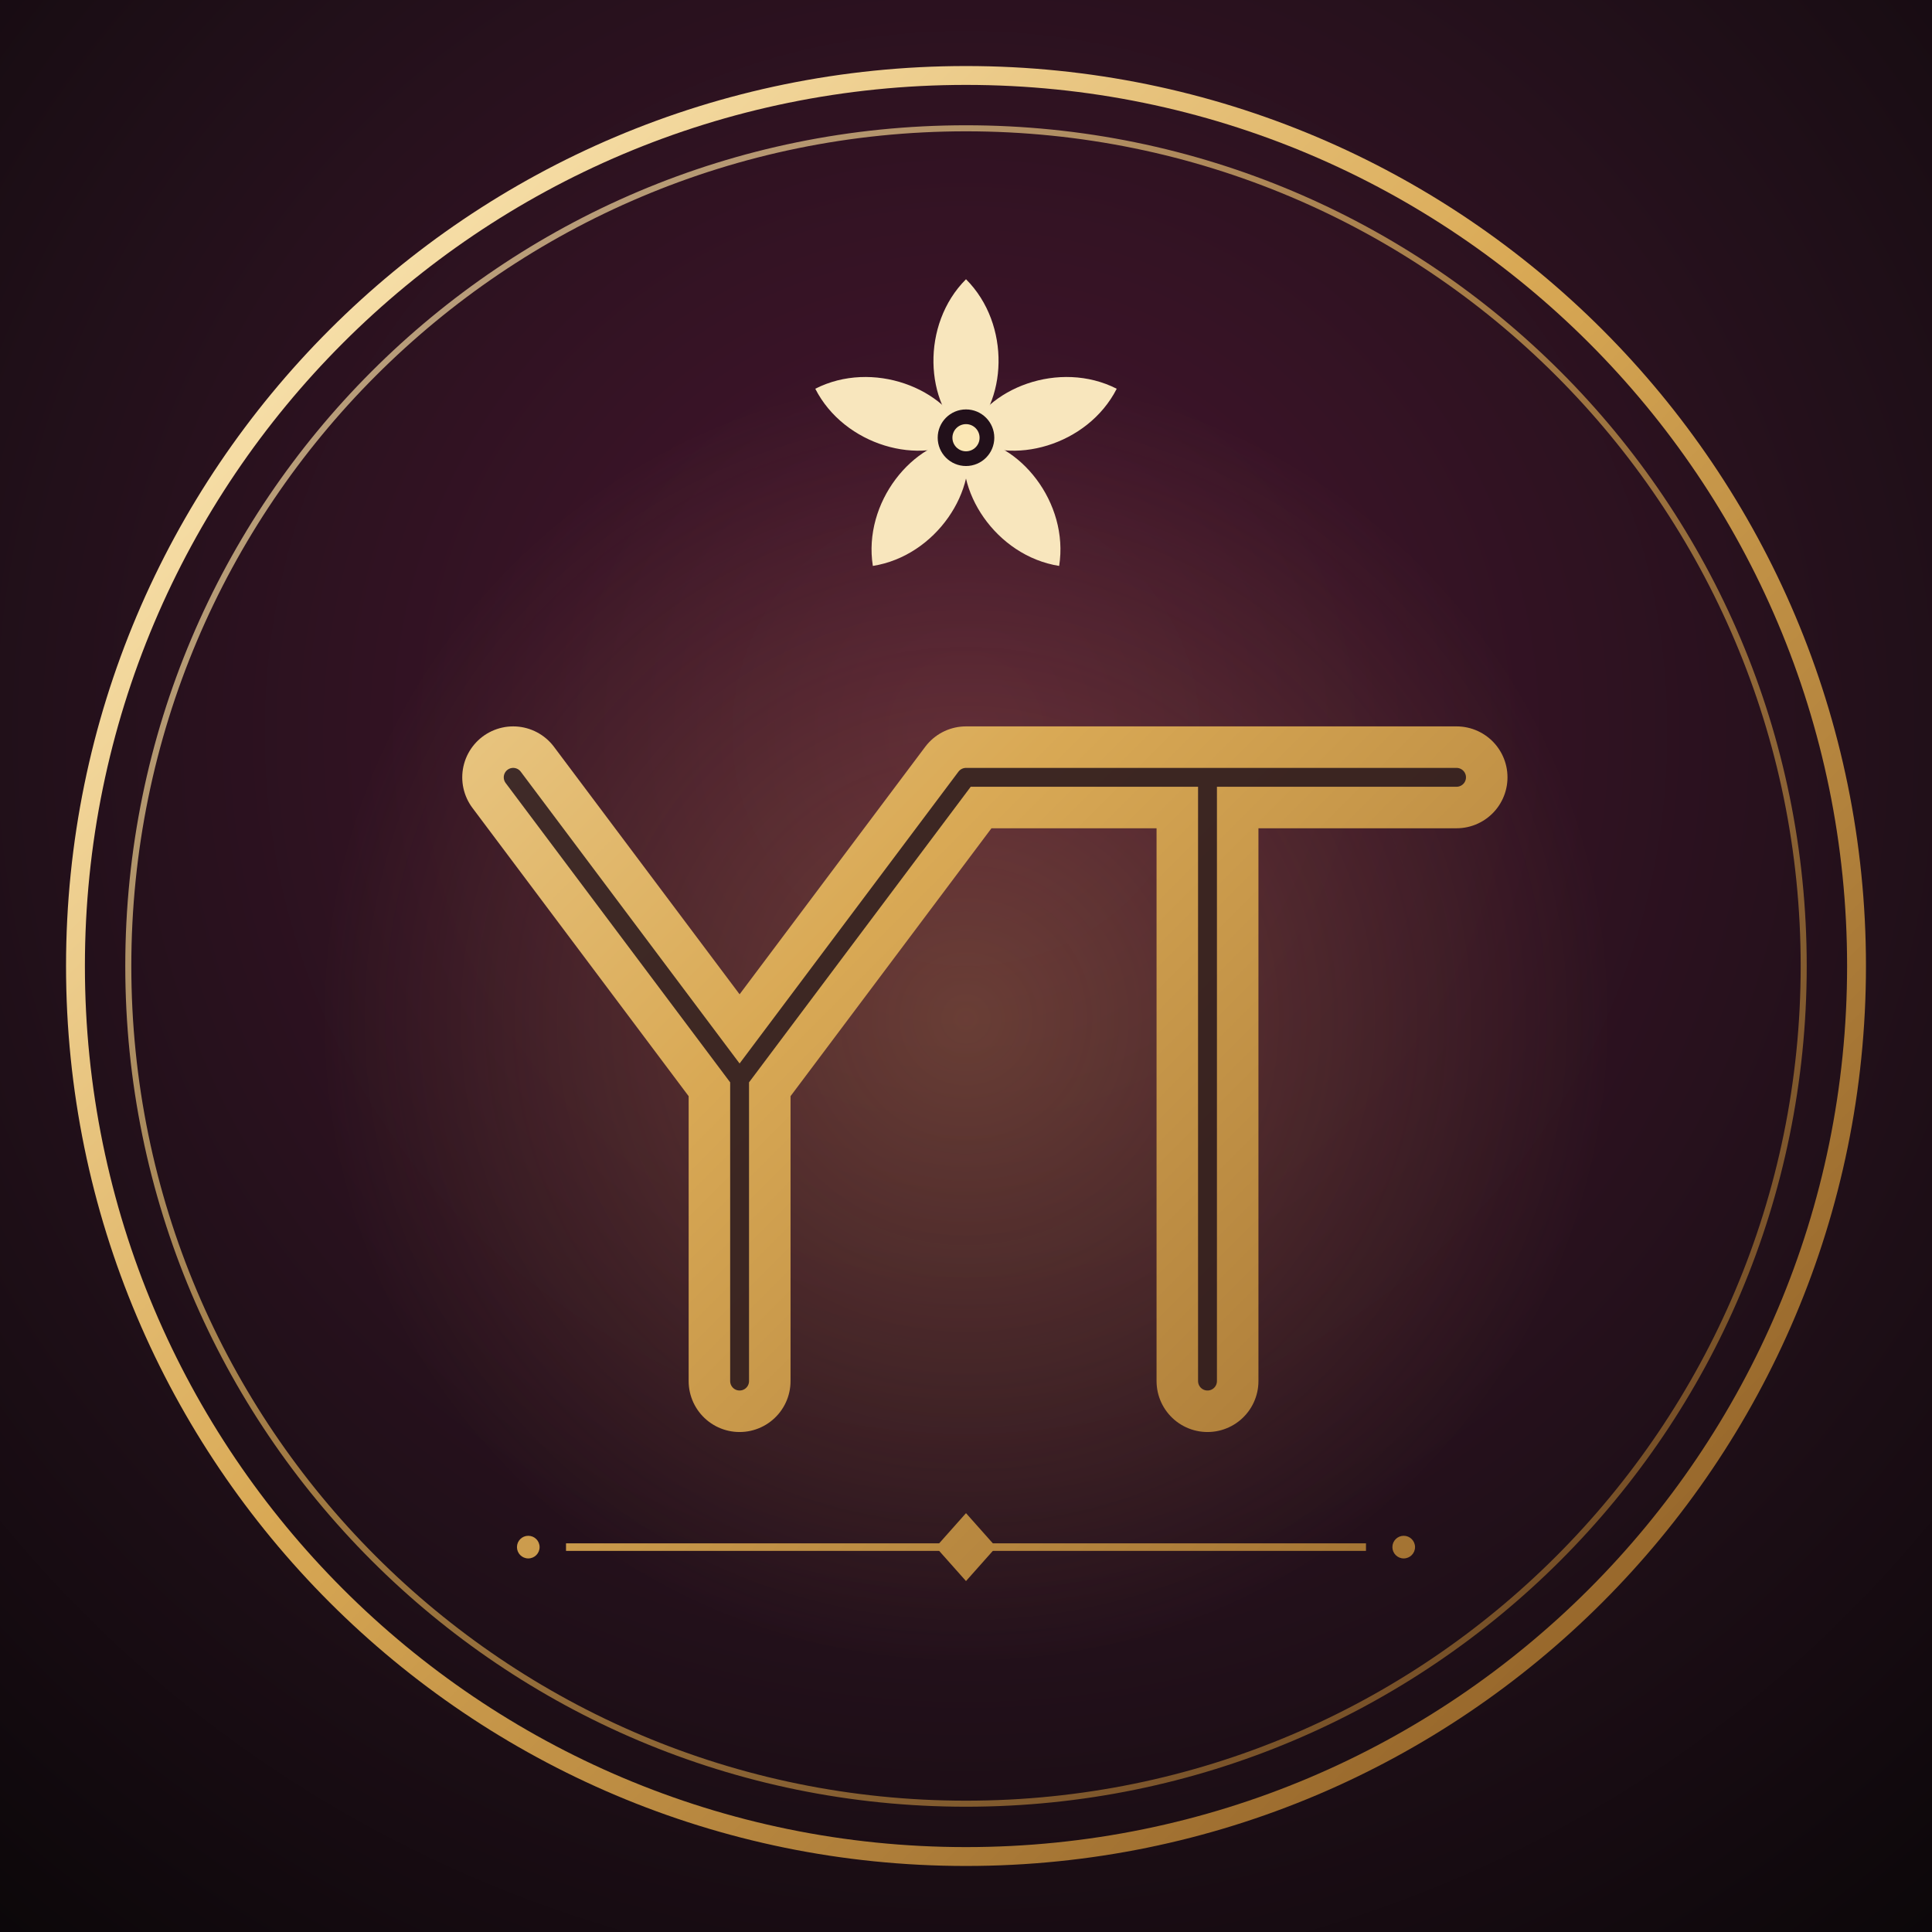
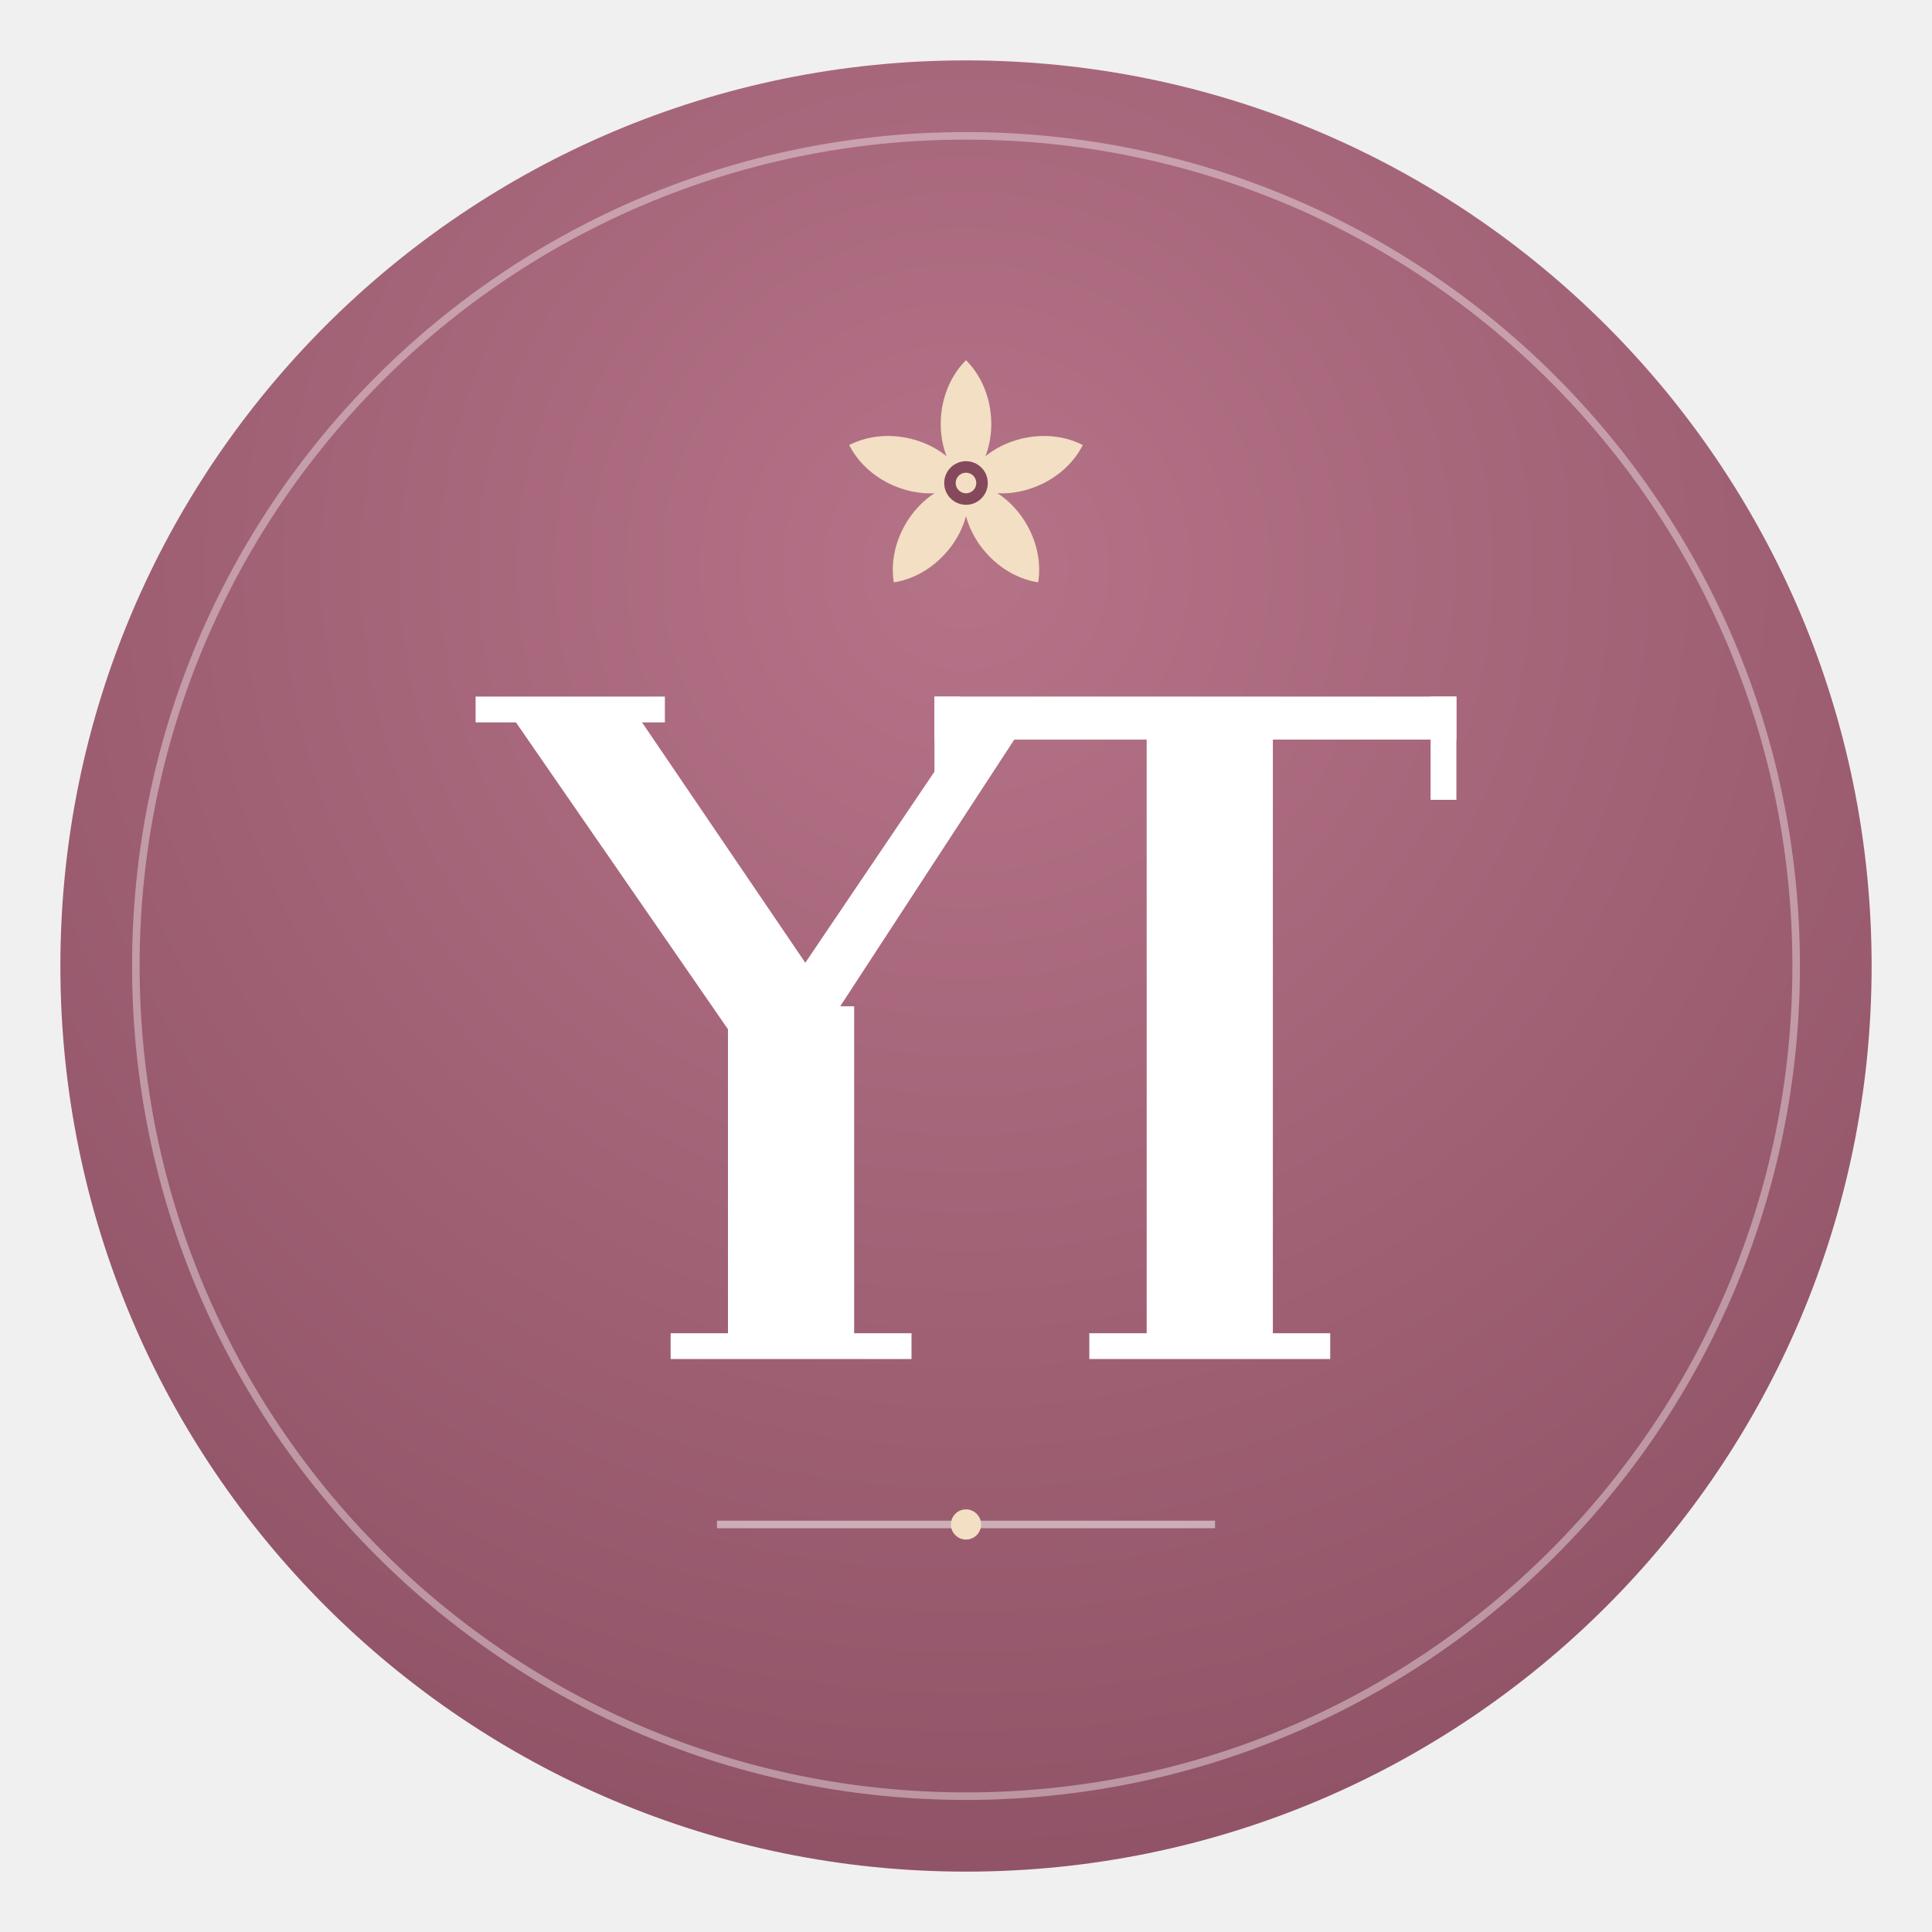
<svg xmlns="http://www.w3.org/2000/svg" viewBox="0 0 512 512">
  <defs>
-     <linearGradient id="g" gradientUnits="userSpaceOnUse" x1="60" y1="60" x2="452" y2="452">
-       <stop offset="0" stop-color="#fbe7b5" />
-       <stop offset=".45" stop-color="#d9a955" />
-       <stop offset="1" stop-color="#8f5f26" />
-     </linearGradient>
-     <radialGradient id="bg" cx=".5" cy=".38" r=".8">
-       <stop offset="0" stop-color="#4a1630" />
-       <stop offset=".6" stop-color="#22101a" />
-       <stop offset="1" stop-color="#0b0709" />
+     <radialGradient id="gb" cx=".5" cy=".28" r=".95">
+       <stop offset="0" stop-color="#b57388" />
+       <stop offset="1" stop-color="#85495c" />
    </radialGradient>
-     <radialGradient id="glow" cx=".5" cy=".5" r=".5">
-       <stop offset="0" stop-color="#d9a955" stop-opacity=".28" />
-       <stop offset="1" stop-color="#d9a955" stop-opacity="0" />
-     </radialGradient>
+     <path id="petal" d="M0 0 C-8 -6 -9 -22 0 -31 C9 -22 8 -6 0 0Z" />
+     <g id="letters" fill="#fff">
+       <polygon points="0,10 44,10 116,116 76,120" />
+       <polygon points="163,8 183,8 106,126 90,116" />
+       <rect x="76" y="112" width="44" height="120" />
+       <rect x="56" y="226" width="84" height="9" />
+       <rect x="-12" y="4" width="66" height="9" />
+       <rect x="148" y="4" width="182" height="15" />
+       <rect x="148" y="4" width="9" height="36" />
+       <rect x="321" y="4" width="9" height="36" />
+       <rect x="222" y="14" width="44" height="220" />
+       <rect x="202" y="226" width="84" height="9" />
+     </g>
+     <g id="jas" fill="#f3dfc3">
+       <use href="#petal" />
+       <use href="#petal" transform="rotate(72)" />
+       <use href="#petal" transform="rotate(144)" />
+       <use href="#petal" transform="rotate(216)" />
+       <use href="#petal" transform="rotate(288)" />
+       <circle r="5.5" fill="#85495c" />
+       <circle r="2.6" fill="#f3dfc3" />
+     </g>
  </defs>
-   <rect width="512" height="512" fill="url(#bg)" />
-   <circle cx="256" cy="270" r="170" fill="url(#glow)" />
-   <circle cx="256" cy="256" r="236" fill="none" stroke="url(#g)" stroke-width="5" />
-   <circle cx="256" cy="256" r="222" fill="none" stroke="url(#g)" stroke-width="1.6" opacity=".7" />
-   <g transform="translate(256 116)" fill="#f8e6bd">
-     <g id="p">
-       <path d="M0 0 C-11 -9 -12 -30 0 -42 C12 -30 11 -9 0 0Z" />
-     </g>
-     <use href="#p" transform="rotate(72)" />
-     <use href="#p" transform="rotate(144)" />
-     <use href="#p" transform="rotate(216)" />
-     <use href="#p" transform="rotate(288)" />
-     <circle r="7.5" fill="#22101a" />
-     <circle r="3.6" fill="#fbe7b5" />
-   </g>
-   <g fill="none" stroke-linecap="round" stroke-linejoin="round">
-     <path d="M136 206 L196 286 L196 366 M196 286 L256 206 L386 206 M320 206 L320 366" stroke="url(#g)" stroke-width="27" />
-     <path d="M136 206 L196 286 L196 366 M196 286 L256 206 L386 206 M320 206 L320 366" stroke="#22101a" stroke-width="5" opacity=".85" />
-   </g>
-   <path d="M150 410 H362" stroke="url(#g)" stroke-width="2" />
-   <path d="M256 401 l8 9 -8 9 -8 -9z" fill="url(#g)" />
-   <circle cx="140" cy="410" r="3" fill="url(#g)" />
-   <circle cx="372" cy="410" r="3" fill="url(#g)" />
+   <circle cx="256" cy="256" r="240" fill="url(#gb)" />
+   <circle cx="256" cy="256" r="220" fill="none" stroke="#fff" stroke-opacity=".38" stroke-width="2" />
+   <use href="#jas" transform="translate(256 128) scale(1.05)" />
+   <use href="#letters" transform="translate(256 272) scale(.76) translate(-159 -119)" />
+   <path d="M190 404 H322" stroke="#fff" stroke-opacity=".5" stroke-width="2" />
+   <circle cx="256" cy="404" r="4" fill="#f3dfc3" />
</svg>
